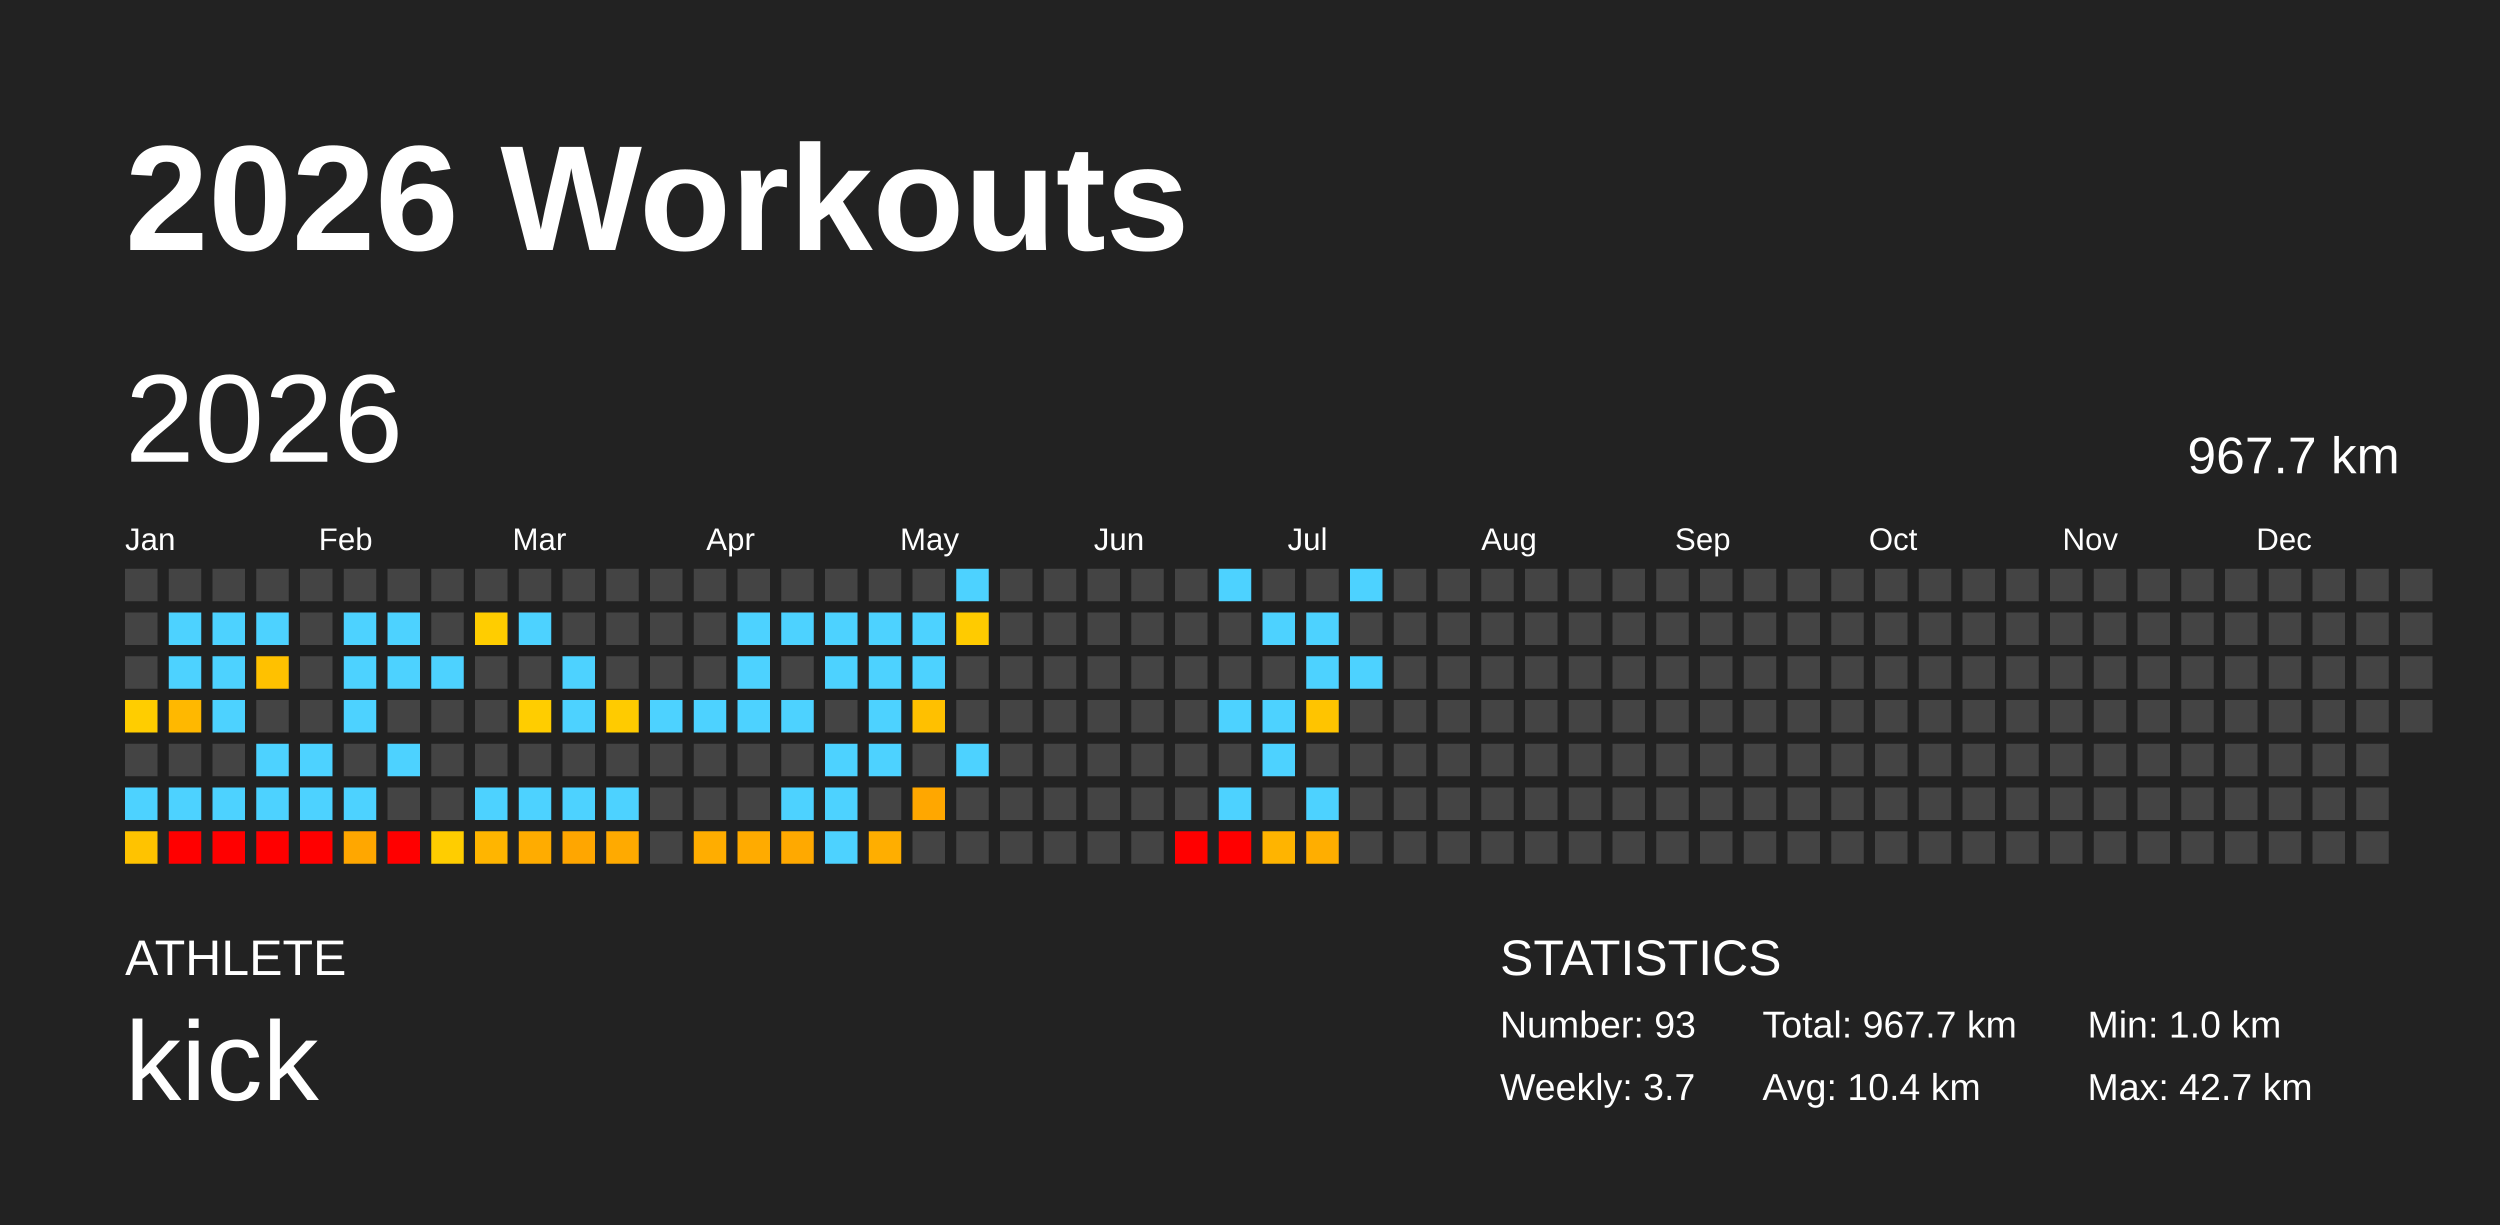
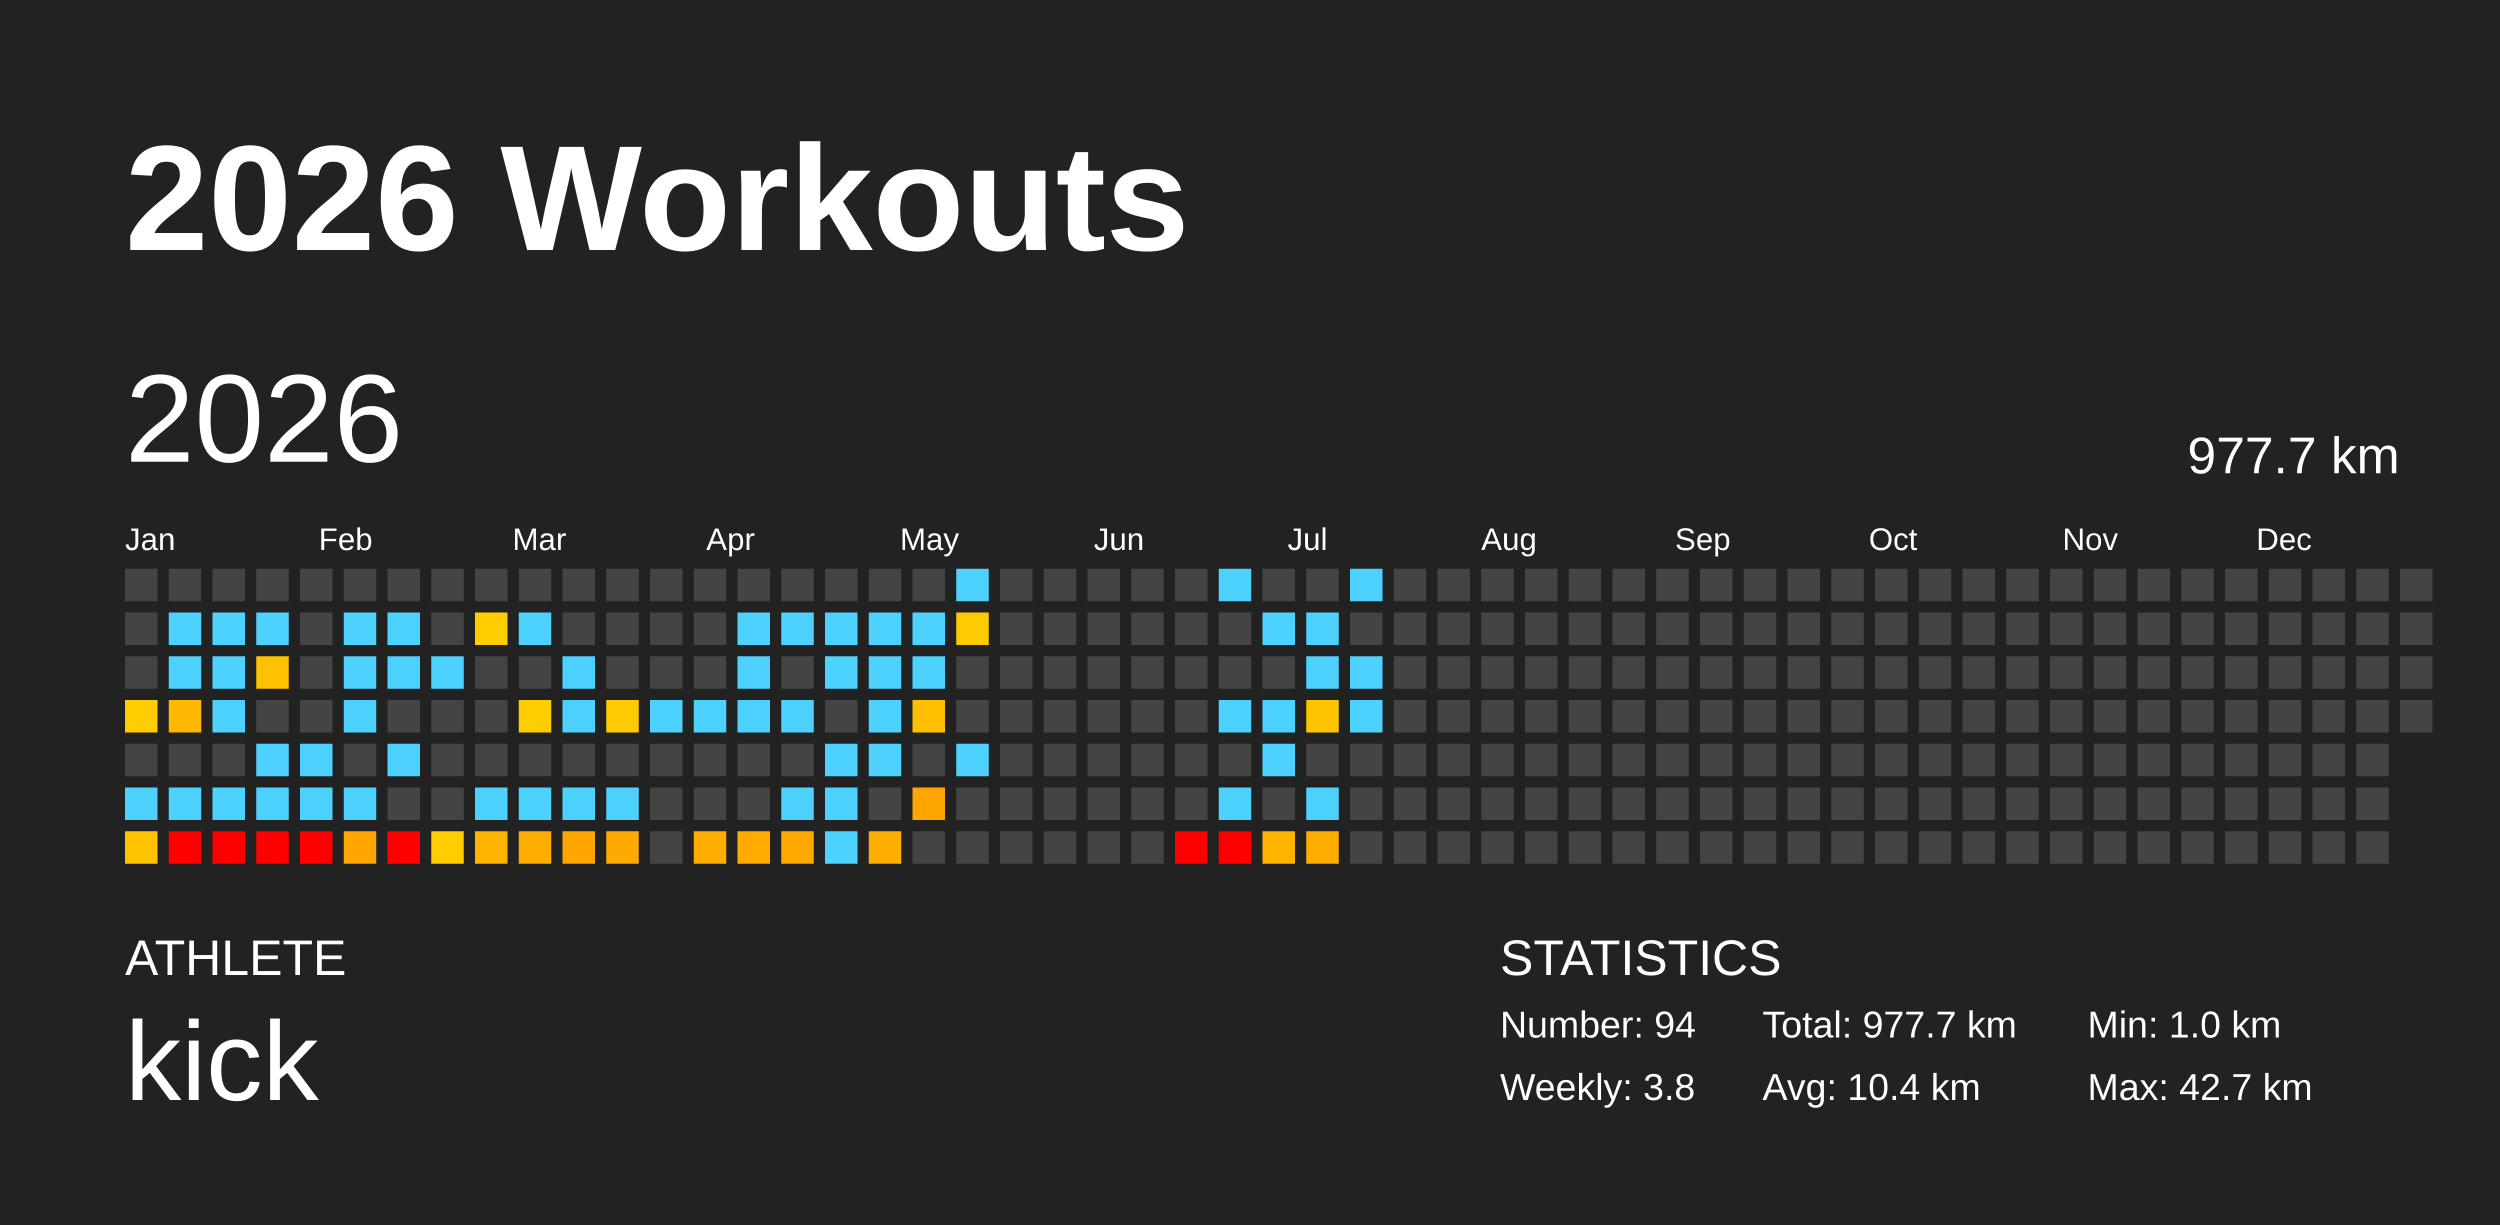
<svg xmlns="http://www.w3.org/2000/svg" baseProfile="full" height="98mm" version="1.1" viewBox="0,0,200,98" width="200mm">
  <defs />
  <rect fill="#222222" height="98" width="200" x="0" y="0" />
  <text fill="#FFFFFF" style="font-size:12px; font-family:Arial; font-weight:bold;" x="10" y="20">2026 Workouts</text>
  <text fill="#FFFFFF" style="font-size:4px; font-family:Arial" x="10" y="78">ATHLETE</text>
  <text fill="#FFFFFF" style="font-size:9px; font-family:Arial" x="10" y="88">kick</text>
  <text fill="#FFFFFF" style="font-size:4px; font-family:Arial" x="120" y="78">STATISTICS</text>
-   <text fill="#FFFFFF" style="font-size:3px; font-family:Arial" x="120" y="83">Number: 93</text>
-   <text fill="#FFFFFF" style="font-size:3px; font-family:Arial" x="120" y="88">Weekly: 3.7</text>
-   <text fill="#FFFFFF" style="font-size:3px; font-family:Arial" x="141" y="83">Total: 967.7 km</text>
+   <text fill="#FFFFFF" style="font-size:3px; font-family:Arial" x="120" y="83">Number: 94</text>
+   <text fill="#FFFFFF" style="font-size:3px; font-family:Arial" x="120" y="88">Weekly: 3.8</text>
+   <text fill="#FFFFFF" style="font-size:3px; font-family:Arial" x="141" y="83">Total: 977.7 km</text>
  <text fill="#FFFFFF" style="font-size:3px; font-family:Arial" x="141" y="88">Avg: 10.4 km</text>
  <text fill="#FFFFFF" style="font-size:3px; font-family:Arial" x="167" y="83">Min: 1.0 km</text>
  <text fill="#FFFFFF" style="font-size:3px; font-family:Arial" x="167" y="88">Max: 42.7 km</text>
  <text dominant-baseline="hanging" fill="#FFFFFF" style="font-size:10.0px; font-family:Arial;" x="10" y="30">2026</text>
-   <text dominant-baseline="hanging" fill="#FFFFFF" style="font-size:4.125px; font-family:Arial;" x="175" y="35">967.7 km</text>
+   <text dominant-baseline="hanging" fill="#FFFFFF" style="font-size:4.125px; font-family:Arial;" x="175" y="35">977.7 km</text>
  <text fill="#FFFFFF" style="font-size:2.5px; font-family:Arial" x="10.0" y="44">Jan</text>
  <text fill="#FFFFFF" style="font-size:2.5px; font-family:Arial" x="25.5" y="44">Feb</text>
  <text fill="#FFFFFF" style="font-size:2.5px; font-family:Arial" x="41.0" y="44">Mar</text>
  <text fill="#FFFFFF" style="font-size:2.5px; font-family:Arial" x="56.5" y="44">Apr</text>
  <text fill="#FFFFFF" style="font-size:2.5px; font-family:Arial" x="72.0" y="44">May</text>
  <text fill="#FFFFFF" style="font-size:2.5px; font-family:Arial" x="87.5" y="44">Jun</text>
  <text fill="#FFFFFF" style="font-size:2.5px; font-family:Arial" x="103.0" y="44">Jul</text>
  <text fill="#FFFFFF" style="font-size:2.5px; font-family:Arial" x="118.5" y="44">Aug</text>
  <text fill="#FFFFFF" style="font-size:2.5px; font-family:Arial" x="134.0" y="44">Sep</text>
  <text fill="#FFFFFF" style="font-size:2.5px; font-family:Arial" x="149.5" y="44">Oct</text>
  <text fill="#FFFFFF" style="font-size:2.5px; font-family:Arial" x="165.0" y="44">Nov</text>
  <text fill="#FFFFFF" style="font-size:2.5px; font-family:Arial" x="180.5" y="44">Dec</text>
  <rect fill="#444444" height="2.6" width="2.6" x="10.0" y="45.5" />
  <rect fill="#444444" height="2.6" width="2.6" x="10.0" y="49.0" />
  <rect fill="#444444" height="2.6" width="2.6" x="10.0" y="52.5" />
  <rect fill="#ffcd00" height="2.6" width="2.6" x="10.0" y="56.0" />
  <rect fill="#444444" height="2.6" width="2.6" x="10.0" y="59.5" />
  <rect fill="#4dd2ff" height="2.6" width="2.6" x="10.0" y="63.0" />
  <rect fill="#ffc300" height="2.6" width="2.6" x="10.0" y="66.5" />
  <rect fill="#444444" height="2.6" width="2.6" x="13.5" y="45.5" />
  <rect fill="#4dd2ff" height="2.6" width="2.6" x="13.5" y="49.0" />
  <rect fill="#4dd2ff" height="2.6" width="2.6" x="13.5" y="52.5" />
  <rect fill="#ffb800" height="2.6" width="2.6" x="13.5" y="56.0" />
  <rect fill="#444444" height="2.6" width="2.6" x="13.5" y="59.5" />
  <rect fill="#4dd2ff" height="2.6" width="2.6" x="13.5" y="63.0" />
  <rect fill="red" height="2.6" width="2.6" x="13.5" y="66.5" />
  <rect fill="#444444" height="2.6" width="2.6" x="17.0" y="45.5" />
  <rect fill="#4dd2ff" height="2.6" width="2.6" x="17.0" y="49.0" />
  <rect fill="#4dd2ff" height="2.6" width="2.6" x="17.0" y="52.5" />
  <rect fill="#4dd2ff" height="2.6" width="2.6" x="17.0" y="56.0" />
  <rect fill="#444444" height="2.6" width="2.6" x="17.0" y="59.5" />
  <rect fill="#4dd2ff" height="2.6" width="2.6" x="17.0" y="63.0" />
  <rect fill="red" height="2.6" width="2.6" x="17.0" y="66.5" />
  <rect fill="#444444" height="2.6" width="2.6" x="20.5" y="45.5" />
  <rect fill="#4dd2ff" height="2.6" width="2.6" x="20.5" y="49.0" />
  <rect fill="#ffc100" height="2.6" width="2.6" x="20.5" y="52.5" />
  <rect fill="#444444" height="2.6" width="2.6" x="20.5" y="56.0" />
  <rect fill="#4dd2ff" height="2.6" width="2.6" x="20.5" y="59.5" />
  <rect fill="#4dd2ff" height="2.6" width="2.6" x="20.5" y="63.0" />
  <rect fill="red" height="2.6" width="2.6" x="20.5" y="66.5" />
  <rect fill="#444444" height="2.6" width="2.6" x="24.0" y="45.5" />
  <rect fill="#444444" height="2.6" width="2.6" x="24.0" y="49.0" />
  <rect fill="#444444" height="2.6" width="2.6" x="24.0" y="52.5" />
  <rect fill="#444444" height="2.6" width="2.6" x="24.0" y="56.0" />
  <rect fill="#4dd2ff" height="2.6" width="2.6" x="24.0" y="59.5" />
  <rect fill="#4dd2ff" height="2.6" width="2.6" x="24.0" y="63.0" />
  <rect fill="red" height="2.6" width="2.6" x="24.0" y="66.5" />
  <rect fill="#444444" height="2.6" width="2.6" x="27.5" y="45.5" />
  <rect fill="#4dd2ff" height="2.6" width="2.6" x="27.5" y="49.0" />
  <rect fill="#4dd2ff" height="2.6" width="2.6" x="27.5" y="52.5" />
  <rect fill="#4dd2ff" height="2.6" width="2.6" x="27.5" y="56.0" />
  <rect fill="#444444" height="2.6" width="2.6" x="27.5" y="59.5" />
  <rect fill="#4dd2ff" height="2.6" width="2.6" x="27.5" y="63.0" />
  <rect fill="#ffa700" height="2.6" width="2.6" x="27.5" y="66.5" />
  <rect fill="#444444" height="2.6" width="2.6" x="31.0" y="45.5" />
  <rect fill="#4dd2ff" height="2.6" width="2.6" x="31.0" y="49.0" />
  <rect fill="#4dd2ff" height="2.6" width="2.6" x="31.0" y="52.5" />
  <rect fill="#444444" height="2.6" width="2.6" x="31.0" y="56.0" />
  <rect fill="#4dd2ff" height="2.6" width="2.6" x="31.0" y="59.5" />
  <rect fill="#444444" height="2.6" width="2.6" x="31.0" y="63.0" />
  <rect fill="red" height="2.6" width="2.6" x="31.0" y="66.5" />
  <rect fill="#444444" height="2.6" width="2.6" x="34.5" y="45.5" />
  <rect fill="#444444" height="2.6" width="2.6" x="34.5" y="49.0" />
  <rect fill="#4dd2ff" height="2.6" width="2.6" x="34.5" y="52.5" />
  <rect fill="#444444" height="2.6" width="2.6" x="34.5" y="56.0" />
  <rect fill="#444444" height="2.6" width="2.6" x="34.5" y="59.5" />
  <rect fill="#444444" height="2.6" width="2.6" x="34.5" y="63.0" />
  <rect fill="#ffcd00" height="2.6" width="2.6" x="34.5" y="66.5" />
  <rect fill="#444444" height="2.6" width="2.6" x="38.0" y="45.5" />
  <rect fill="#ffcd00" height="2.6" width="2.6" x="38.0" y="49.0" />
  <rect fill="#444444" height="2.6" width="2.6" x="38.0" y="52.5" />
  <rect fill="#444444" height="2.6" width="2.6" x="38.0" y="56.0" />
  <rect fill="#444444" height="2.6" width="2.6" x="38.0" y="59.5" />
  <rect fill="#4dd2ff" height="2.6" width="2.6" x="38.0" y="63.0" />
  <rect fill="#ffb500" height="2.6" width="2.6" x="38.0" y="66.5" />
  <rect fill="#444444" height="2.6" width="2.6" x="41.5" y="45.5" />
  <rect fill="#4dd2ff" height="2.6" width="2.6" x="41.5" y="49.0" />
  <rect fill="#444444" height="2.6" width="2.6" x="41.5" y="52.5" />
  <rect fill="#ffcd00" height="2.6" width="2.6" x="41.5" y="56.0" />
  <rect fill="#444444" height="2.6" width="2.6" x="41.5" y="59.5" />
  <rect fill="#4dd2ff" height="2.6" width="2.6" x="41.5" y="63.0" />
  <rect fill="#ffac00" height="2.6" width="2.6" x="41.5" y="66.5" />
  <rect fill="#444444" height="2.6" width="2.6" x="45.0" y="45.5" />
  <rect fill="#444444" height="2.6" width="2.6" x="45.0" y="49.0" />
  <rect fill="#4dd2ff" height="2.6" width="2.6" x="45.0" y="52.5" />
  <rect fill="#4dd2ff" height="2.6" width="2.6" x="45.0" y="56.0" />
  <rect fill="#444444" height="2.6" width="2.6" x="45.0" y="59.5" />
  <rect fill="#4dd2ff" height="2.6" width="2.6" x="45.0" y="63.0" />
  <rect fill="#ffa600" height="2.6" width="2.6" x="45.0" y="66.5" />
  <rect fill="#444444" height="2.6" width="2.6" x="48.5" y="45.5" />
  <rect fill="#444444" height="2.6" width="2.6" x="48.5" y="49.0" />
  <rect fill="#444444" height="2.6" width="2.6" x="48.5" y="52.5" />
  <rect fill="#ffcb00" height="2.6" width="2.6" x="48.5" y="56.0" />
  <rect fill="#444444" height="2.6" width="2.6" x="48.5" y="59.5" />
  <rect fill="#4dd2ff" height="2.6" width="2.6" x="48.5" y="63.0" />
  <rect fill="#ffaa00" height="2.6" width="2.6" x="48.5" y="66.5" />
  <rect fill="#444444" height="2.6" width="2.6" x="52.0" y="45.5" />
  <rect fill="#444444" height="2.6" width="2.6" x="52.0" y="49.0" />
  <rect fill="#444444" height="2.6" width="2.6" x="52.0" y="52.5" />
  <rect fill="#4dd2ff" height="2.6" width="2.6" x="52.0" y="56.0" />
  <rect fill="#444444" height="2.6" width="2.6" x="52.0" y="59.5" />
  <rect fill="#444444" height="2.6" width="2.6" x="52.0" y="63.0" />
  <rect fill="#444444" height="2.6" width="2.6" x="52.0" y="66.5" />
  <rect fill="#444444" height="2.6" width="2.6" x="55.5" y="45.5" />
  <rect fill="#444444" height="2.6" width="2.6" x="55.5" y="49.0" />
  <rect fill="#444444" height="2.6" width="2.6" x="55.5" y="52.5" />
  <rect fill="#4dd2ff" height="2.6" width="2.6" x="55.5" y="56.0" />
  <rect fill="#444444" height="2.6" width="2.6" x="55.5" y="59.5" />
  <rect fill="#444444" height="2.6" width="2.6" x="55.5" y="63.0" />
  <rect fill="#ffad00" height="2.6" width="2.6" x="55.5" y="66.5" />
  <rect fill="#444444" height="2.6" width="2.6" x="59.0" y="45.5" />
  <rect fill="#4dd2ff" height="2.6" width="2.6" x="59.0" y="49.0" />
  <rect fill="#4dd2ff" height="2.6" width="2.6" x="59.0" y="52.5" />
  <rect fill="#4dd2ff" height="2.6" width="2.6" x="59.0" y="56.0" />
  <rect fill="#444444" height="2.6" width="2.6" x="59.0" y="59.5" />
  <rect fill="#444444" height="2.6" width="2.6" x="59.0" y="63.0" />
  <rect fill="#ffab00" height="2.6" width="2.6" x="59.0" y="66.5" />
  <rect fill="#444444" height="2.6" width="2.6" x="62.5" y="45.5" />
  <rect fill="#4dd2ff" height="2.6" width="2.6" x="62.5" y="49.0" />
  <rect fill="#444444" height="2.6" width="2.6" x="62.5" y="52.5" />
  <rect fill="#4dd2ff" height="2.6" width="2.6" x="62.5" y="56.0" />
  <rect fill="#444444" height="2.6" width="2.6" x="62.5" y="59.5" />
  <rect fill="#4dd2ff" height="2.6" width="2.6" x="62.5" y="63.0" />
  <rect fill="#ffa900" height="2.6" width="2.6" x="62.5" y="66.5" />
  <rect fill="#444444" height="2.6" width="2.6" x="66.0" y="45.5" />
  <rect fill="#4dd2ff" height="2.6" width="2.6" x="66.0" y="49.0" />
  <rect fill="#4dd2ff" height="2.6" width="2.6" x="66.0" y="52.5" />
  <rect fill="#444444" height="2.6" width="2.6" x="66.0" y="56.0" />
  <rect fill="#4dd2ff" height="2.6" width="2.6" x="66.0" y="59.5" />
  <rect fill="#4dd2ff" height="2.6" width="2.6" x="66.0" y="63.0" />
  <rect fill="#4dd2ff" height="2.6" width="2.6" x="66.0" y="66.5" />
  <rect fill="#444444" height="2.6" width="2.6" x="69.5" y="45.5" />
  <rect fill="#4dd2ff" height="2.6" width="2.6" x="69.5" y="49.0" />
  <rect fill="#4dd2ff" height="2.6" width="2.6" x="69.5" y="52.5" />
  <rect fill="#4dd2ff" height="2.6" width="2.6" x="69.5" y="56.0" />
  <rect fill="#4dd2ff" height="2.6" width="2.6" x="69.5" y="59.5" />
  <rect fill="#444444" height="2.6" width="2.6" x="69.5" y="63.0" />
  <rect fill="#ffae00" height="2.6" width="2.6" x="69.5" y="66.5" />
  <rect fill="#444444" height="2.6" width="2.6" x="73.0" y="45.5" />
  <rect fill="#4dd2ff" height="2.6" width="2.6" x="73.0" y="49.0" />
  <rect fill="#4dd2ff" height="2.6" width="2.6" x="73.0" y="52.5" />
  <rect fill="#ffc000" height="2.6" width="2.6" x="73.0" y="56.0" />
  <rect fill="#444444" height="2.6" width="2.6" x="73.0" y="59.5" />
  <rect fill="#ffa700" height="2.6" width="2.6" x="73.0" y="63.0" />
  <rect fill="#444444" height="2.6" width="2.6" x="73.0" y="66.5" />
  <rect fill="#4dd2ff" height="2.6" width="2.6" x="76.5" y="45.5" />
  <rect fill="#ffcb00" height="2.6" width="2.6" x="76.5" y="49.0" />
  <rect fill="#444444" height="2.6" width="2.6" x="76.5" y="52.5" />
  <rect fill="#444444" height="2.6" width="2.6" x="76.5" y="56.0" />
  <rect fill="#4dd2ff" height="2.6" width="2.6" x="76.5" y="59.5" />
  <rect fill="#444444" height="2.6" width="2.6" x="76.5" y="63.0" />
  <rect fill="#444444" height="2.6" width="2.6" x="76.5" y="66.5" />
  <rect fill="#444444" height="2.6" width="2.6" x="80.0" y="45.5" />
  <rect fill="#444444" height="2.6" width="2.6" x="80.0" y="49.0" />
  <rect fill="#444444" height="2.6" width="2.6" x="80.0" y="52.5" />
  <rect fill="#444444" height="2.6" width="2.6" x="80.0" y="56.0" />
  <rect fill="#444444" height="2.6" width="2.6" x="80.0" y="59.5" />
  <rect fill="#444444" height="2.6" width="2.6" x="80.0" y="63.0" />
  <rect fill="#444444" height="2.6" width="2.6" x="80.0" y="66.5" />
  <rect fill="#444444" height="2.6" width="2.6" x="83.5" y="45.5" />
  <rect fill="#444444" height="2.6" width="2.6" x="83.5" y="49.0" />
  <rect fill="#444444" height="2.6" width="2.6" x="83.5" y="52.5" />
  <rect fill="#444444" height="2.6" width="2.6" x="83.5" y="56.0" />
  <rect fill="#444444" height="2.6" width="2.6" x="83.5" y="59.5" />
  <rect fill="#444444" height="2.6" width="2.6" x="83.5" y="63.0" />
  <rect fill="#444444" height="2.6" width="2.6" x="83.5" y="66.5" />
  <rect fill="#444444" height="2.6" width="2.6" x="87.0" y="45.5" />
  <rect fill="#444444" height="2.6" width="2.6" x="87.0" y="49.0" />
  <rect fill="#444444" height="2.6" width="2.6" x="87.0" y="52.5" />
  <rect fill="#444444" height="2.6" width="2.6" x="87.0" y="56.0" />
  <rect fill="#444444" height="2.6" width="2.6" x="87.0" y="59.5" />
  <rect fill="#444444" height="2.6" width="2.6" x="87.0" y="63.0" />
  <rect fill="#444444" height="2.6" width="2.6" x="87.0" y="66.5" />
  <rect fill="#444444" height="2.6" width="2.6" x="90.5" y="45.5" />
  <rect fill="#444444" height="2.6" width="2.6" x="90.5" y="49.0" />
  <rect fill="#444444" height="2.6" width="2.6" x="90.5" y="52.5" />
  <rect fill="#444444" height="2.6" width="2.6" x="90.5" y="56.0" />
  <rect fill="#444444" height="2.6" width="2.6" x="90.5" y="59.5" />
  <rect fill="#444444" height="2.6" width="2.6" x="90.5" y="63.0" />
  <rect fill="#444444" height="2.6" width="2.6" x="90.5" y="66.5" />
  <rect fill="#444444" height="2.6" width="2.6" x="94.0" y="45.5" />
  <rect fill="#444444" height="2.6" width="2.6" x="94.0" y="49.0" />
  <rect fill="#444444" height="2.6" width="2.6" x="94.0" y="52.5" />
  <rect fill="#444444" height="2.6" width="2.6" x="94.0" y="56.0" />
  <rect fill="#444444" height="2.6" width="2.6" x="94.0" y="59.5" />
  <rect fill="#444444" height="2.6" width="2.6" x="94.0" y="63.0" />
  <rect fill="red" height="2.6" width="2.6" x="94.0" y="66.5" />
  <rect fill="#4dd2ff" height="2.6" width="2.6" x="97.5" y="45.5" />
  <rect fill="#444444" height="2.6" width="2.6" x="97.5" y="49.0" />
  <rect fill="#444444" height="2.6" width="2.6" x="97.5" y="52.5" />
  <rect fill="#4dd2ff" height="2.6" width="2.6" x="97.5" y="56.0" />
  <rect fill="#444444" height="2.6" width="2.6" x="97.5" y="59.5" />
  <rect fill="#4dd2ff" height="2.6" width="2.6" x="97.5" y="63.0" />
  <rect fill="red" height="2.6" width="2.6" x="97.5" y="66.5" />
  <rect fill="#444444" height="2.6" width="2.6" x="101.0" y="45.5" />
  <rect fill="#4dd2ff" height="2.6" width="2.6" x="101.0" y="49.0" />
  <rect fill="#444444" height="2.6" width="2.6" x="101.0" y="52.5" />
  <rect fill="#4dd2ff" height="2.6" width="2.6" x="101.0" y="56.0" />
  <rect fill="#4dd2ff" height="2.6" width="2.6" x="101.0" y="59.5" />
  <rect fill="#444444" height="2.6" width="2.6" x="101.0" y="63.0" />
  <rect fill="#ffb400" height="2.6" width="2.6" x="101.0" y="66.5" />
  <rect fill="#444444" height="2.6" width="2.6" x="104.5" y="45.5" />
  <rect fill="#4dd2ff" height="2.6" width="2.6" x="104.5" y="49.0" />
  <rect fill="#4dd2ff" height="2.6" width="2.6" x="104.5" y="52.5" />
  <rect fill="#ffc400" height="2.6" width="2.6" x="104.5" y="56.0" />
  <rect fill="#444444" height="2.6" width="2.6" x="104.5" y="59.5" />
  <rect fill="#4dd2ff" height="2.6" width="2.6" x="104.5" y="63.0" />
  <rect fill="#ffae00" height="2.6" width="2.6" x="104.5" y="66.5" />
  <rect fill="#4dd2ff" height="2.6" width="2.6" x="108.0" y="45.5" />
  <rect fill="#444444" height="2.6" width="2.6" x="108.0" y="49.0" />
  <rect fill="#4dd2ff" height="2.6" width="2.6" x="108.0" y="52.5" />
-   <rect fill="#444444" height="2.6" width="2.6" x="108.0" y="56.0" />
+   <rect fill="#4dd2ff" height="2.6" width="2.6" x="108.0" y="56.0" />
  <rect fill="#444444" height="2.6" width="2.6" x="108.0" y="59.5" />
  <rect fill="#444444" height="2.6" width="2.6" x="108.0" y="63.0" />
  <rect fill="#444444" height="2.6" width="2.6" x="108.0" y="66.5" />
  <rect fill="#444444" height="2.6" width="2.6" x="111.5" y="45.5" />
  <rect fill="#444444" height="2.6" width="2.6" x="111.5" y="49.0" />
  <rect fill="#444444" height="2.6" width="2.6" x="111.5" y="52.5" />
  <rect fill="#444444" height="2.6" width="2.6" x="111.5" y="56.0" />
  <rect fill="#444444" height="2.6" width="2.6" x="111.5" y="59.5" />
  <rect fill="#444444" height="2.6" width="2.6" x="111.5" y="63.0" />
  <rect fill="#444444" height="2.6" width="2.6" x="111.5" y="66.5" />
  <rect fill="#444444" height="2.6" width="2.6" x="115.0" y="45.5" />
  <rect fill="#444444" height="2.6" width="2.6" x="115.0" y="49.0" />
  <rect fill="#444444" height="2.6" width="2.6" x="115.0" y="52.5" />
  <rect fill="#444444" height="2.6" width="2.6" x="115.0" y="56.0" />
  <rect fill="#444444" height="2.6" width="2.6" x="115.0" y="59.5" />
  <rect fill="#444444" height="2.6" width="2.6" x="115.0" y="63.0" />
  <rect fill="#444444" height="2.6" width="2.6" x="115.0" y="66.5" />
  <rect fill="#444444" height="2.6" width="2.6" x="118.5" y="45.5" />
  <rect fill="#444444" height="2.6" width="2.6" x="118.5" y="49.0" />
  <rect fill="#444444" height="2.6" width="2.6" x="118.5" y="52.5" />
  <rect fill="#444444" height="2.6" width="2.6" x="118.5" y="56.0" />
  <rect fill="#444444" height="2.6" width="2.6" x="118.5" y="59.5" />
  <rect fill="#444444" height="2.6" width="2.6" x="118.5" y="63.0" />
  <rect fill="#444444" height="2.6" width="2.6" x="118.5" y="66.5" />
  <rect fill="#444444" height="2.6" width="2.6" x="122.0" y="45.5" />
  <rect fill="#444444" height="2.6" width="2.6" x="122.0" y="49.0" />
  <rect fill="#444444" height="2.6" width="2.6" x="122.0" y="52.5" />
  <rect fill="#444444" height="2.6" width="2.6" x="122.0" y="56.0" />
  <rect fill="#444444" height="2.6" width="2.6" x="122.0" y="59.5" />
  <rect fill="#444444" height="2.6" width="2.6" x="122.0" y="63.0" />
  <rect fill="#444444" height="2.6" width="2.6" x="122.0" y="66.5" />
  <rect fill="#444444" height="2.6" width="2.6" x="125.5" y="45.5" />
  <rect fill="#444444" height="2.6" width="2.6" x="125.5" y="49.0" />
  <rect fill="#444444" height="2.6" width="2.6" x="125.5" y="52.5" />
  <rect fill="#444444" height="2.6" width="2.6" x="125.5" y="56.0" />
  <rect fill="#444444" height="2.6" width="2.6" x="125.5" y="59.5" />
  <rect fill="#444444" height="2.6" width="2.6" x="125.5" y="63.0" />
  <rect fill="#444444" height="2.6" width="2.6" x="125.5" y="66.5" />
  <rect fill="#444444" height="2.6" width="2.6" x="129.0" y="45.5" />
  <rect fill="#444444" height="2.6" width="2.6" x="129.0" y="49.0" />
  <rect fill="#444444" height="2.6" width="2.6" x="129.0" y="52.5" />
  <rect fill="#444444" height="2.6" width="2.6" x="129.0" y="56.0" />
  <rect fill="#444444" height="2.6" width="2.6" x="129.0" y="59.5" />
  <rect fill="#444444" height="2.6" width="2.6" x="129.0" y="63.0" />
  <rect fill="#444444" height="2.6" width="2.6" x="129.0" y="66.5" />
  <rect fill="#444444" height="2.6" width="2.6" x="132.5" y="45.5" />
  <rect fill="#444444" height="2.6" width="2.6" x="132.5" y="49.0" />
  <rect fill="#444444" height="2.6" width="2.6" x="132.5" y="52.5" />
  <rect fill="#444444" height="2.6" width="2.6" x="132.5" y="56.0" />
  <rect fill="#444444" height="2.6" width="2.6" x="132.5" y="59.5" />
  <rect fill="#444444" height="2.6" width="2.6" x="132.5" y="63.0" />
  <rect fill="#444444" height="2.6" width="2.6" x="132.5" y="66.5" />
  <rect fill="#444444" height="2.6" width="2.6" x="136.0" y="45.5" />
  <rect fill="#444444" height="2.6" width="2.6" x="136.0" y="49.0" />
  <rect fill="#444444" height="2.6" width="2.6" x="136.0" y="52.5" />
  <rect fill="#444444" height="2.6" width="2.6" x="136.0" y="56.0" />
  <rect fill="#444444" height="2.6" width="2.6" x="136.0" y="59.5" />
  <rect fill="#444444" height="2.6" width="2.6" x="136.0" y="63.0" />
  <rect fill="#444444" height="2.6" width="2.6" x="136.0" y="66.5" />
  <rect fill="#444444" height="2.6" width="2.6" x="139.5" y="45.5" />
  <rect fill="#444444" height="2.6" width="2.6" x="139.5" y="49.0" />
  <rect fill="#444444" height="2.6" width="2.6" x="139.5" y="52.5" />
  <rect fill="#444444" height="2.6" width="2.6" x="139.5" y="56.0" />
  <rect fill="#444444" height="2.6" width="2.6" x="139.5" y="59.5" />
  <rect fill="#444444" height="2.6" width="2.6" x="139.5" y="63.0" />
  <rect fill="#444444" height="2.6" width="2.6" x="139.5" y="66.5" />
  <rect fill="#444444" height="2.6" width="2.6" x="143.0" y="45.5" />
  <rect fill="#444444" height="2.6" width="2.6" x="143.0" y="49.0" />
  <rect fill="#444444" height="2.6" width="2.6" x="143.0" y="52.5" />
  <rect fill="#444444" height="2.6" width="2.6" x="143.0" y="56.0" />
  <rect fill="#444444" height="2.6" width="2.6" x="143.0" y="59.5" />
  <rect fill="#444444" height="2.6" width="2.6" x="143.0" y="63.0" />
  <rect fill="#444444" height="2.6" width="2.6" x="143.0" y="66.5" />
  <rect fill="#444444" height="2.6" width="2.6" x="146.5" y="45.5" />
  <rect fill="#444444" height="2.6" width="2.6" x="146.5" y="49.0" />
  <rect fill="#444444" height="2.6" width="2.6" x="146.5" y="52.5" />
  <rect fill="#444444" height="2.6" width="2.6" x="146.5" y="56.0" />
  <rect fill="#444444" height="2.6" width="2.6" x="146.5" y="59.5" />
  <rect fill="#444444" height="2.6" width="2.6" x="146.5" y="63.0" />
  <rect fill="#444444" height="2.6" width="2.6" x="146.5" y="66.5" />
  <rect fill="#444444" height="2.6" width="2.6" x="150.0" y="45.5" />
  <rect fill="#444444" height="2.6" width="2.6" x="150.0" y="49.0" />
  <rect fill="#444444" height="2.6" width="2.6" x="150.0" y="52.5" />
  <rect fill="#444444" height="2.6" width="2.6" x="150.0" y="56.0" />
  <rect fill="#444444" height="2.6" width="2.6" x="150.0" y="59.5" />
  <rect fill="#444444" height="2.6" width="2.6" x="150.0" y="63.0" />
  <rect fill="#444444" height="2.6" width="2.6" x="150.0" y="66.5" />
  <rect fill="#444444" height="2.6" width="2.6" x="153.5" y="45.5" />
  <rect fill="#444444" height="2.6" width="2.6" x="153.5" y="49.0" />
  <rect fill="#444444" height="2.6" width="2.6" x="153.5" y="52.5" />
  <rect fill="#444444" height="2.6" width="2.6" x="153.5" y="56.0" />
  <rect fill="#444444" height="2.6" width="2.6" x="153.5" y="59.5" />
  <rect fill="#444444" height="2.6" width="2.6" x="153.5" y="63.0" />
  <rect fill="#444444" height="2.6" width="2.6" x="153.5" y="66.5" />
  <rect fill="#444444" height="2.6" width="2.6" x="157.0" y="45.5" />
  <rect fill="#444444" height="2.6" width="2.6" x="157.0" y="49.0" />
  <rect fill="#444444" height="2.6" width="2.6" x="157.0" y="52.5" />
  <rect fill="#444444" height="2.6" width="2.6" x="157.0" y="56.0" />
  <rect fill="#444444" height="2.6" width="2.6" x="157.0" y="59.5" />
  <rect fill="#444444" height="2.6" width="2.6" x="157.0" y="63.0" />
  <rect fill="#444444" height="2.6" width="2.6" x="157.0" y="66.5" />
  <rect fill="#444444" height="2.6" width="2.6" x="160.5" y="45.5" />
  <rect fill="#444444" height="2.6" width="2.6" x="160.5" y="49.0" />
  <rect fill="#444444" height="2.6" width="2.6" x="160.5" y="52.5" />
  <rect fill="#444444" height="2.6" width="2.6" x="160.5" y="56.0" />
  <rect fill="#444444" height="2.6" width="2.6" x="160.5" y="59.5" />
  <rect fill="#444444" height="2.6" width="2.6" x="160.5" y="63.0" />
  <rect fill="#444444" height="2.6" width="2.6" x="160.5" y="66.5" />
  <rect fill="#444444" height="2.6" width="2.6" x="164.0" y="45.5" />
  <rect fill="#444444" height="2.6" width="2.6" x="164.0" y="49.0" />
  <rect fill="#444444" height="2.6" width="2.6" x="164.0" y="52.5" />
  <rect fill="#444444" height="2.6" width="2.6" x="164.0" y="56.0" />
  <rect fill="#444444" height="2.6" width="2.6" x="164.0" y="59.5" />
  <rect fill="#444444" height="2.6" width="2.6" x="164.0" y="63.0" />
  <rect fill="#444444" height="2.6" width="2.6" x="164.0" y="66.5" />
  <rect fill="#444444" height="2.6" width="2.6" x="167.5" y="45.5" />
  <rect fill="#444444" height="2.6" width="2.6" x="167.5" y="49.0" />
  <rect fill="#444444" height="2.6" width="2.6" x="167.5" y="52.5" />
  <rect fill="#444444" height="2.6" width="2.6" x="167.5" y="56.0" />
  <rect fill="#444444" height="2.6" width="2.6" x="167.5" y="59.5" />
  <rect fill="#444444" height="2.6" width="2.6" x="167.5" y="63.0" />
  <rect fill="#444444" height="2.6" width="2.6" x="167.5" y="66.5" />
  <rect fill="#444444" height="2.6" width="2.6" x="171.0" y="45.5" />
  <rect fill="#444444" height="2.6" width="2.6" x="171.0" y="49.0" />
  <rect fill="#444444" height="2.6" width="2.6" x="171.0" y="52.5" />
  <rect fill="#444444" height="2.6" width="2.6" x="171.0" y="56.0" />
  <rect fill="#444444" height="2.6" width="2.6" x="171.0" y="59.5" />
  <rect fill="#444444" height="2.6" width="2.6" x="171.0" y="63.0" />
  <rect fill="#444444" height="2.6" width="2.6" x="171.0" y="66.5" />
  <rect fill="#444444" height="2.6" width="2.6" x="174.5" y="45.5" />
  <rect fill="#444444" height="2.6" width="2.6" x="174.5" y="49.0" />
  <rect fill="#444444" height="2.6" width="2.6" x="174.5" y="52.5" />
  <rect fill="#444444" height="2.6" width="2.6" x="174.5" y="56.0" />
  <rect fill="#444444" height="2.6" width="2.6" x="174.5" y="59.5" />
  <rect fill="#444444" height="2.6" width="2.6" x="174.5" y="63.0" />
  <rect fill="#444444" height="2.6" width="2.6" x="174.5" y="66.5" />
  <rect fill="#444444" height="2.6" width="2.6" x="178.0" y="45.5" />
  <rect fill="#444444" height="2.6" width="2.6" x="178.0" y="49.0" />
  <rect fill="#444444" height="2.6" width="2.6" x="178.0" y="52.5" />
  <rect fill="#444444" height="2.6" width="2.6" x="178.0" y="56.0" />
  <rect fill="#444444" height="2.6" width="2.6" x="178.0" y="59.5" />
  <rect fill="#444444" height="2.6" width="2.6" x="178.0" y="63.0" />
  <rect fill="#444444" height="2.6" width="2.6" x="178.0" y="66.5" />
  <rect fill="#444444" height="2.6" width="2.6" x="181.5" y="45.5" />
  <rect fill="#444444" height="2.6" width="2.6" x="181.5" y="49.0" />
  <rect fill="#444444" height="2.6" width="2.6" x="181.5" y="52.5" />
  <rect fill="#444444" height="2.6" width="2.6" x="181.5" y="56.0" />
  <rect fill="#444444" height="2.6" width="2.6" x="181.5" y="59.5" />
  <rect fill="#444444" height="2.6" width="2.6" x="181.5" y="63.0" />
  <rect fill="#444444" height="2.6" width="2.6" x="181.5" y="66.5" />
  <rect fill="#444444" height="2.6" width="2.6" x="185.0" y="45.5" />
  <rect fill="#444444" height="2.6" width="2.6" x="185.0" y="49.0" />
  <rect fill="#444444" height="2.6" width="2.6" x="185.0" y="52.5" />
  <rect fill="#444444" height="2.6" width="2.6" x="185.0" y="56.0" />
  <rect fill="#444444" height="2.6" width="2.6" x="185.0" y="59.5" />
  <rect fill="#444444" height="2.6" width="2.6" x="185.0" y="63.0" />
  <rect fill="#444444" height="2.6" width="2.6" x="185.0" y="66.5" />
  <rect fill="#444444" height="2.6" width="2.6" x="188.5" y="45.5" />
  <rect fill="#444444" height="2.6" width="2.6" x="188.5" y="49.0" />
  <rect fill="#444444" height="2.6" width="2.6" x="188.5" y="52.5" />
  <rect fill="#444444" height="2.6" width="2.6" x="188.5" y="56.0" />
  <rect fill="#444444" height="2.6" width="2.6" x="188.5" y="59.5" />
  <rect fill="#444444" height="2.6" width="2.6" x="188.5" y="63.0" />
  <rect fill="#444444" height="2.6" width="2.6" x="188.5" y="66.5" />
  <rect fill="#444444" height="2.6" width="2.6" x="192.0" y="45.5" />
  <rect fill="#444444" height="2.6" width="2.6" x="192.0" y="49.0" />
  <rect fill="#444444" height="2.6" width="2.6" x="192.0" y="52.5" />
  <rect fill="#444444" height="2.6" width="2.6" x="192.0" y="56.0" />
</svg>
